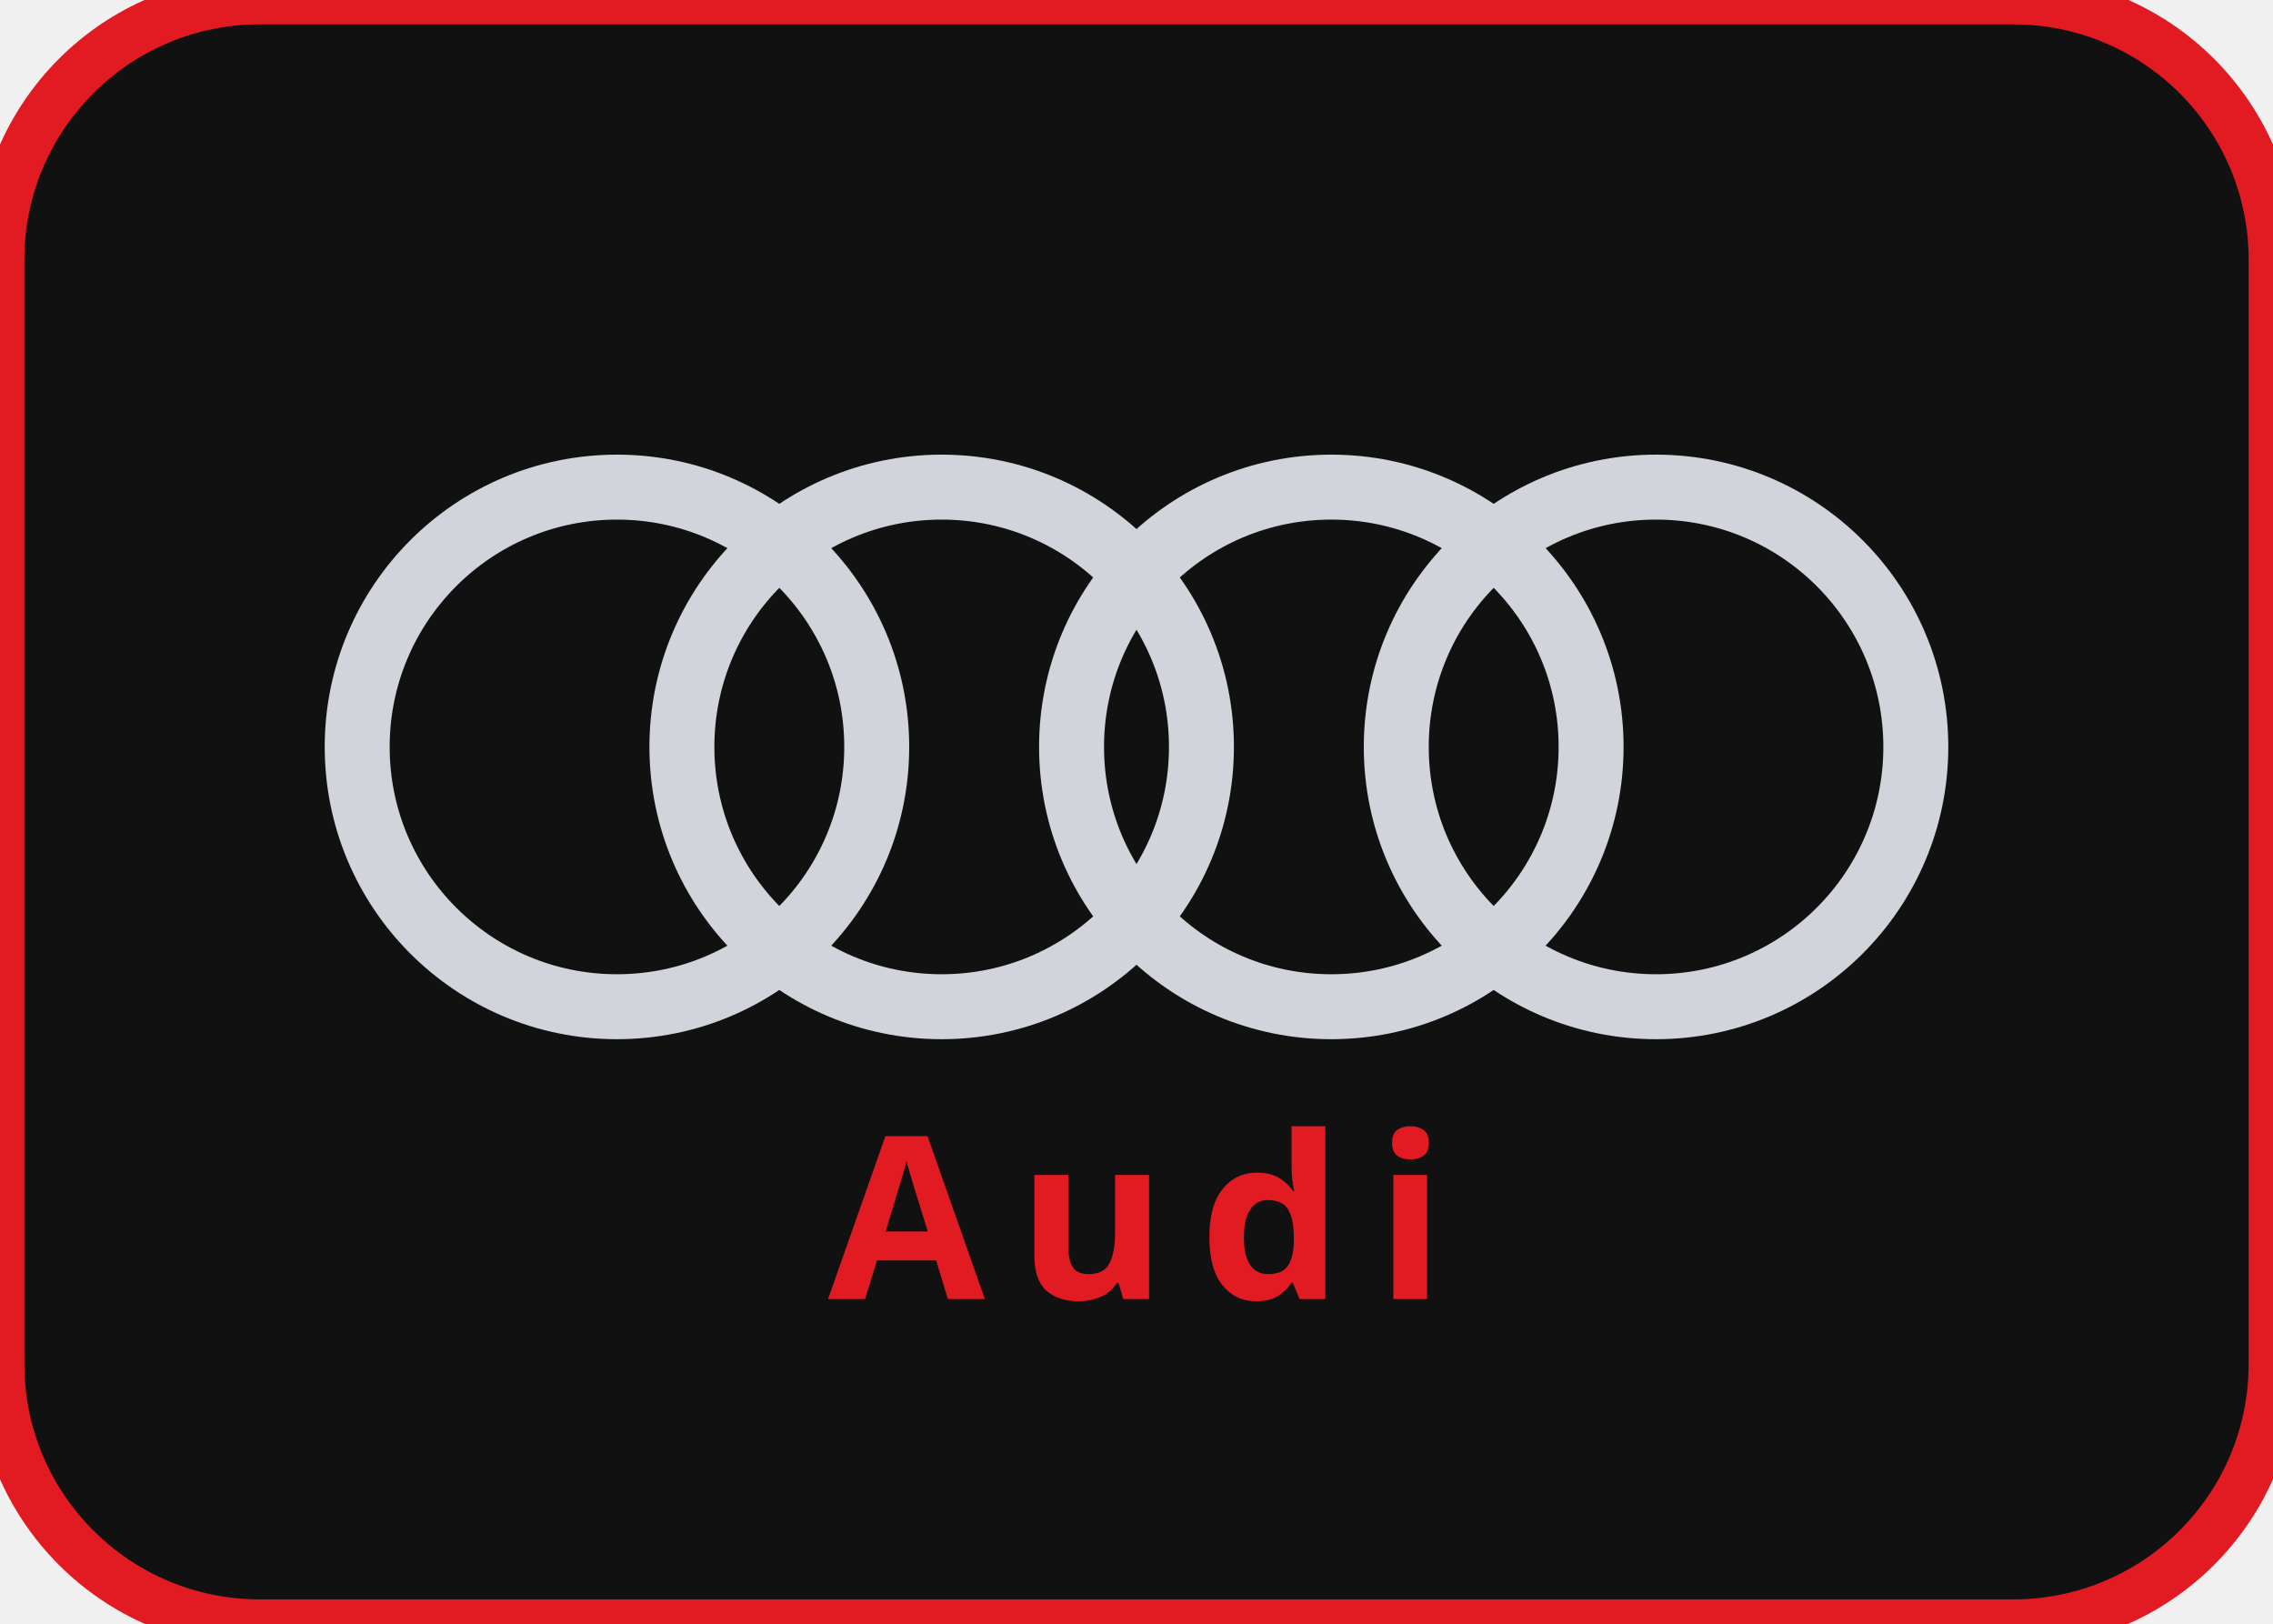
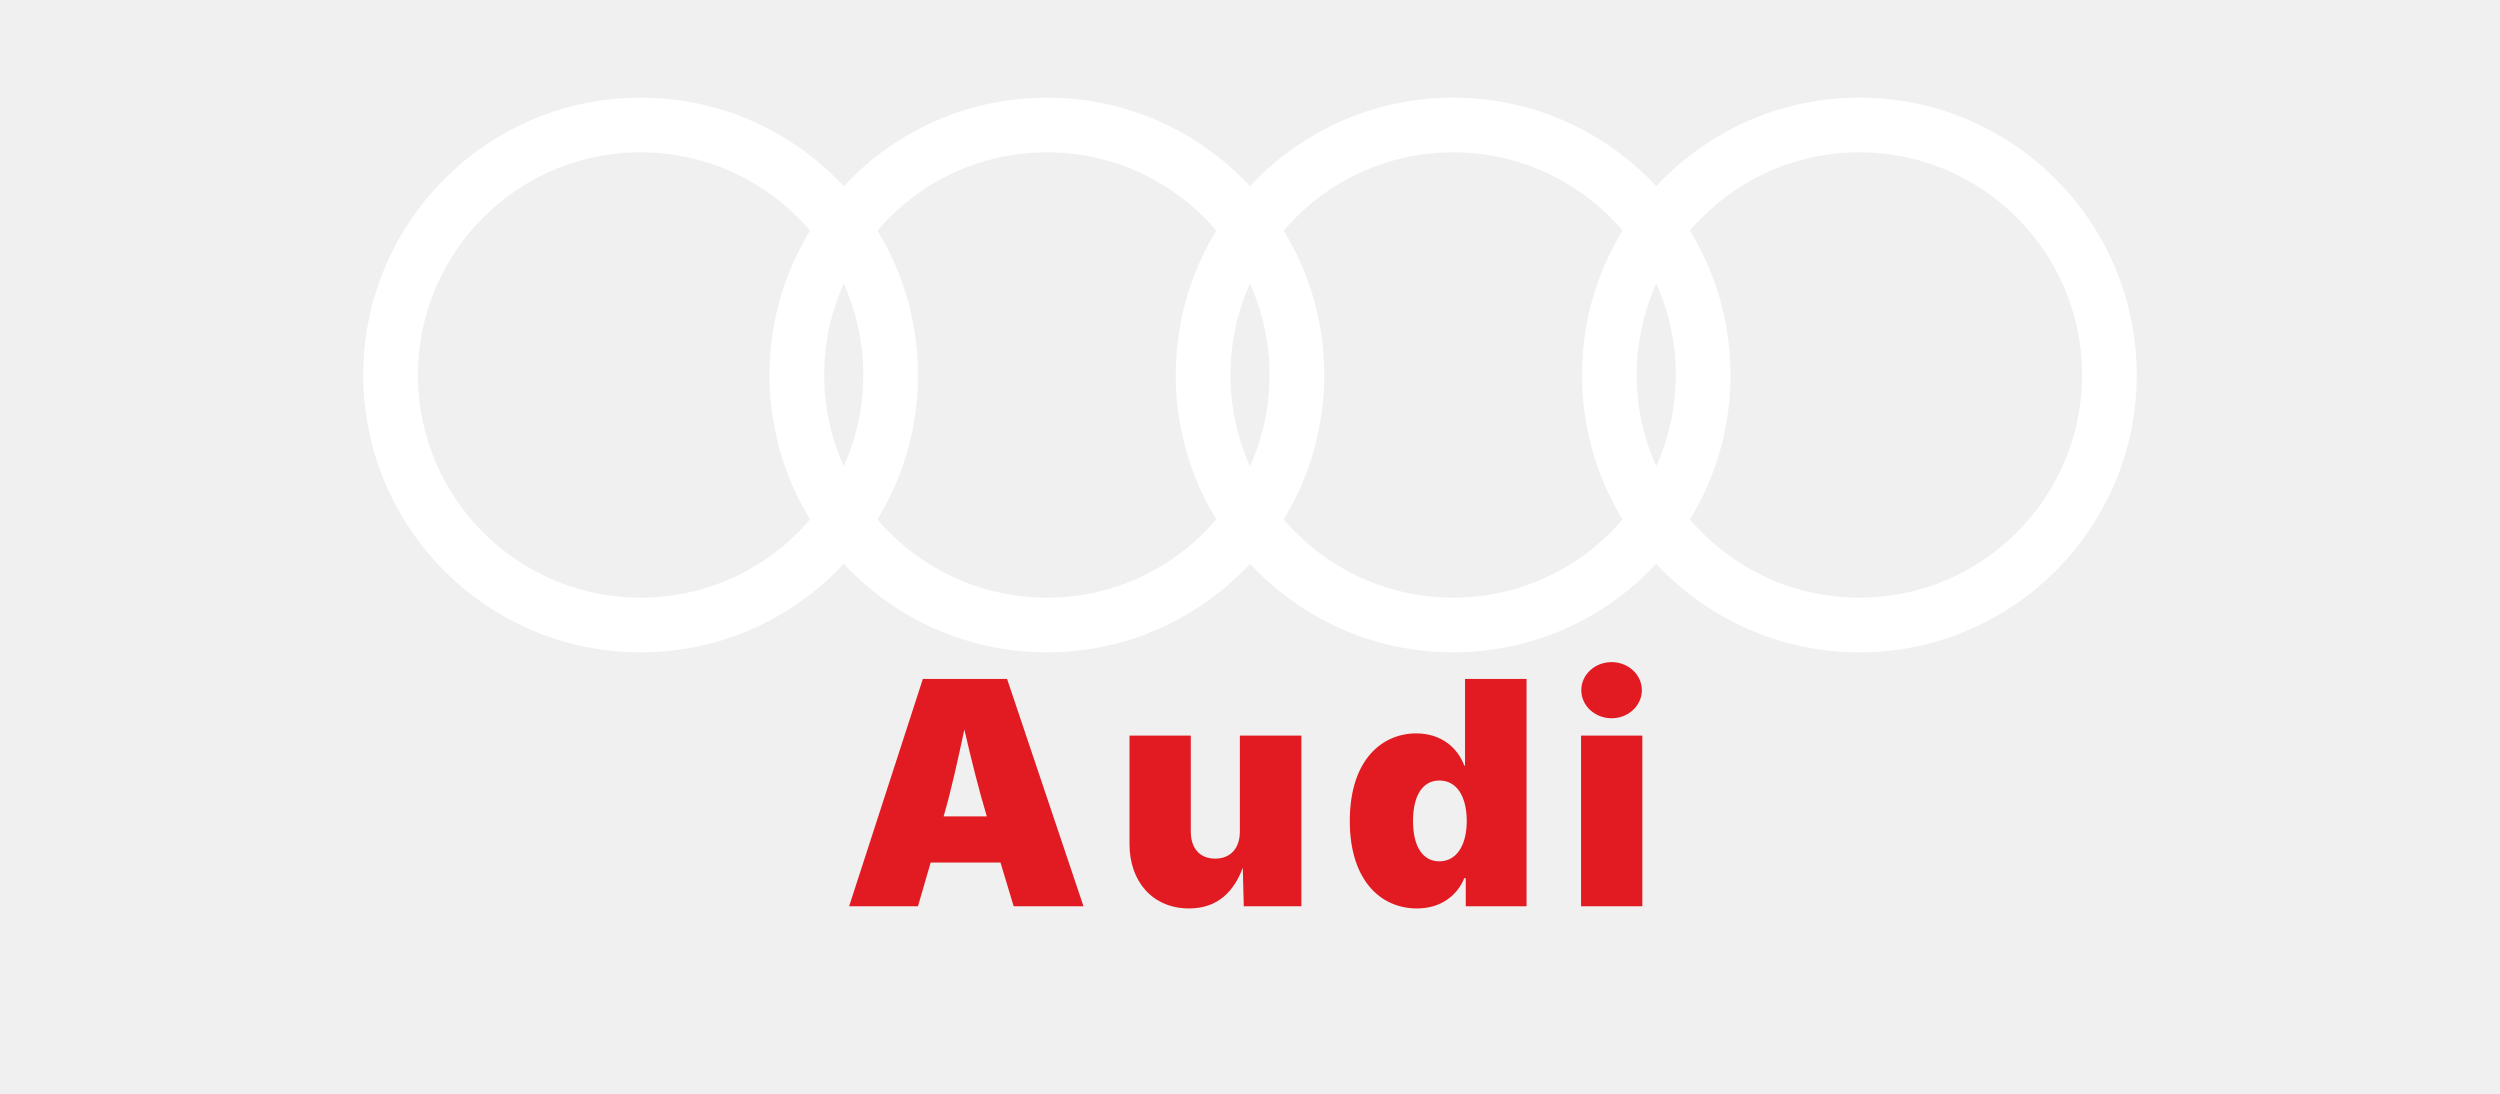
- <svg xmlns="http://www.w3.org/2000/svg" viewBox="0 0 140 100" fill="none">
-   <rect width="140" height="100" rx="16" fill="#111111" stroke="#E21A22" stroke-width="3" />
-   <circle cx="38" cy="46" r="16" stroke="#D1D5DB" stroke-width="4" />
-   <circle cx="58" cy="46" r="16" stroke="#D1D5DB" stroke-width="4" />
-   <circle cx="82" cy="46" r="16" stroke="#D1D5DB" stroke-width="4" />
-   <circle cx="102" cy="46" r="16" stroke="#D1D5DB" stroke-width="4" />
-   <text x="70" y="80" fill="#E21A22" font-family="'Titillium Web', sans-serif" font-weight="900" font-size="14" text-anchor="middle" letter-spacing="2">Audi</text>
+ <svg xmlns="http://www.w3.org/2000/svg" viewBox="0 0 160 70" fill="none">
+   <g stroke="#FFFFFF" stroke-width="3.5" fill="none">
+     <circle cx="41" cy="24" r="16" />
+     <circle cx="67" cy="24" r="16" />
+     <circle cx="93" cy="24" r="16" />
+     <circle cx="119" cy="24" r="16" />
+   </g>
+   <text x="80" y="58" fill="#E21A22" font-family="'Titillium Web', -apple-system, sans-serif" font-weight="900" font-size="20" text-anchor="middle" letter-spacing="1.5">Audi</text>
</svg>
